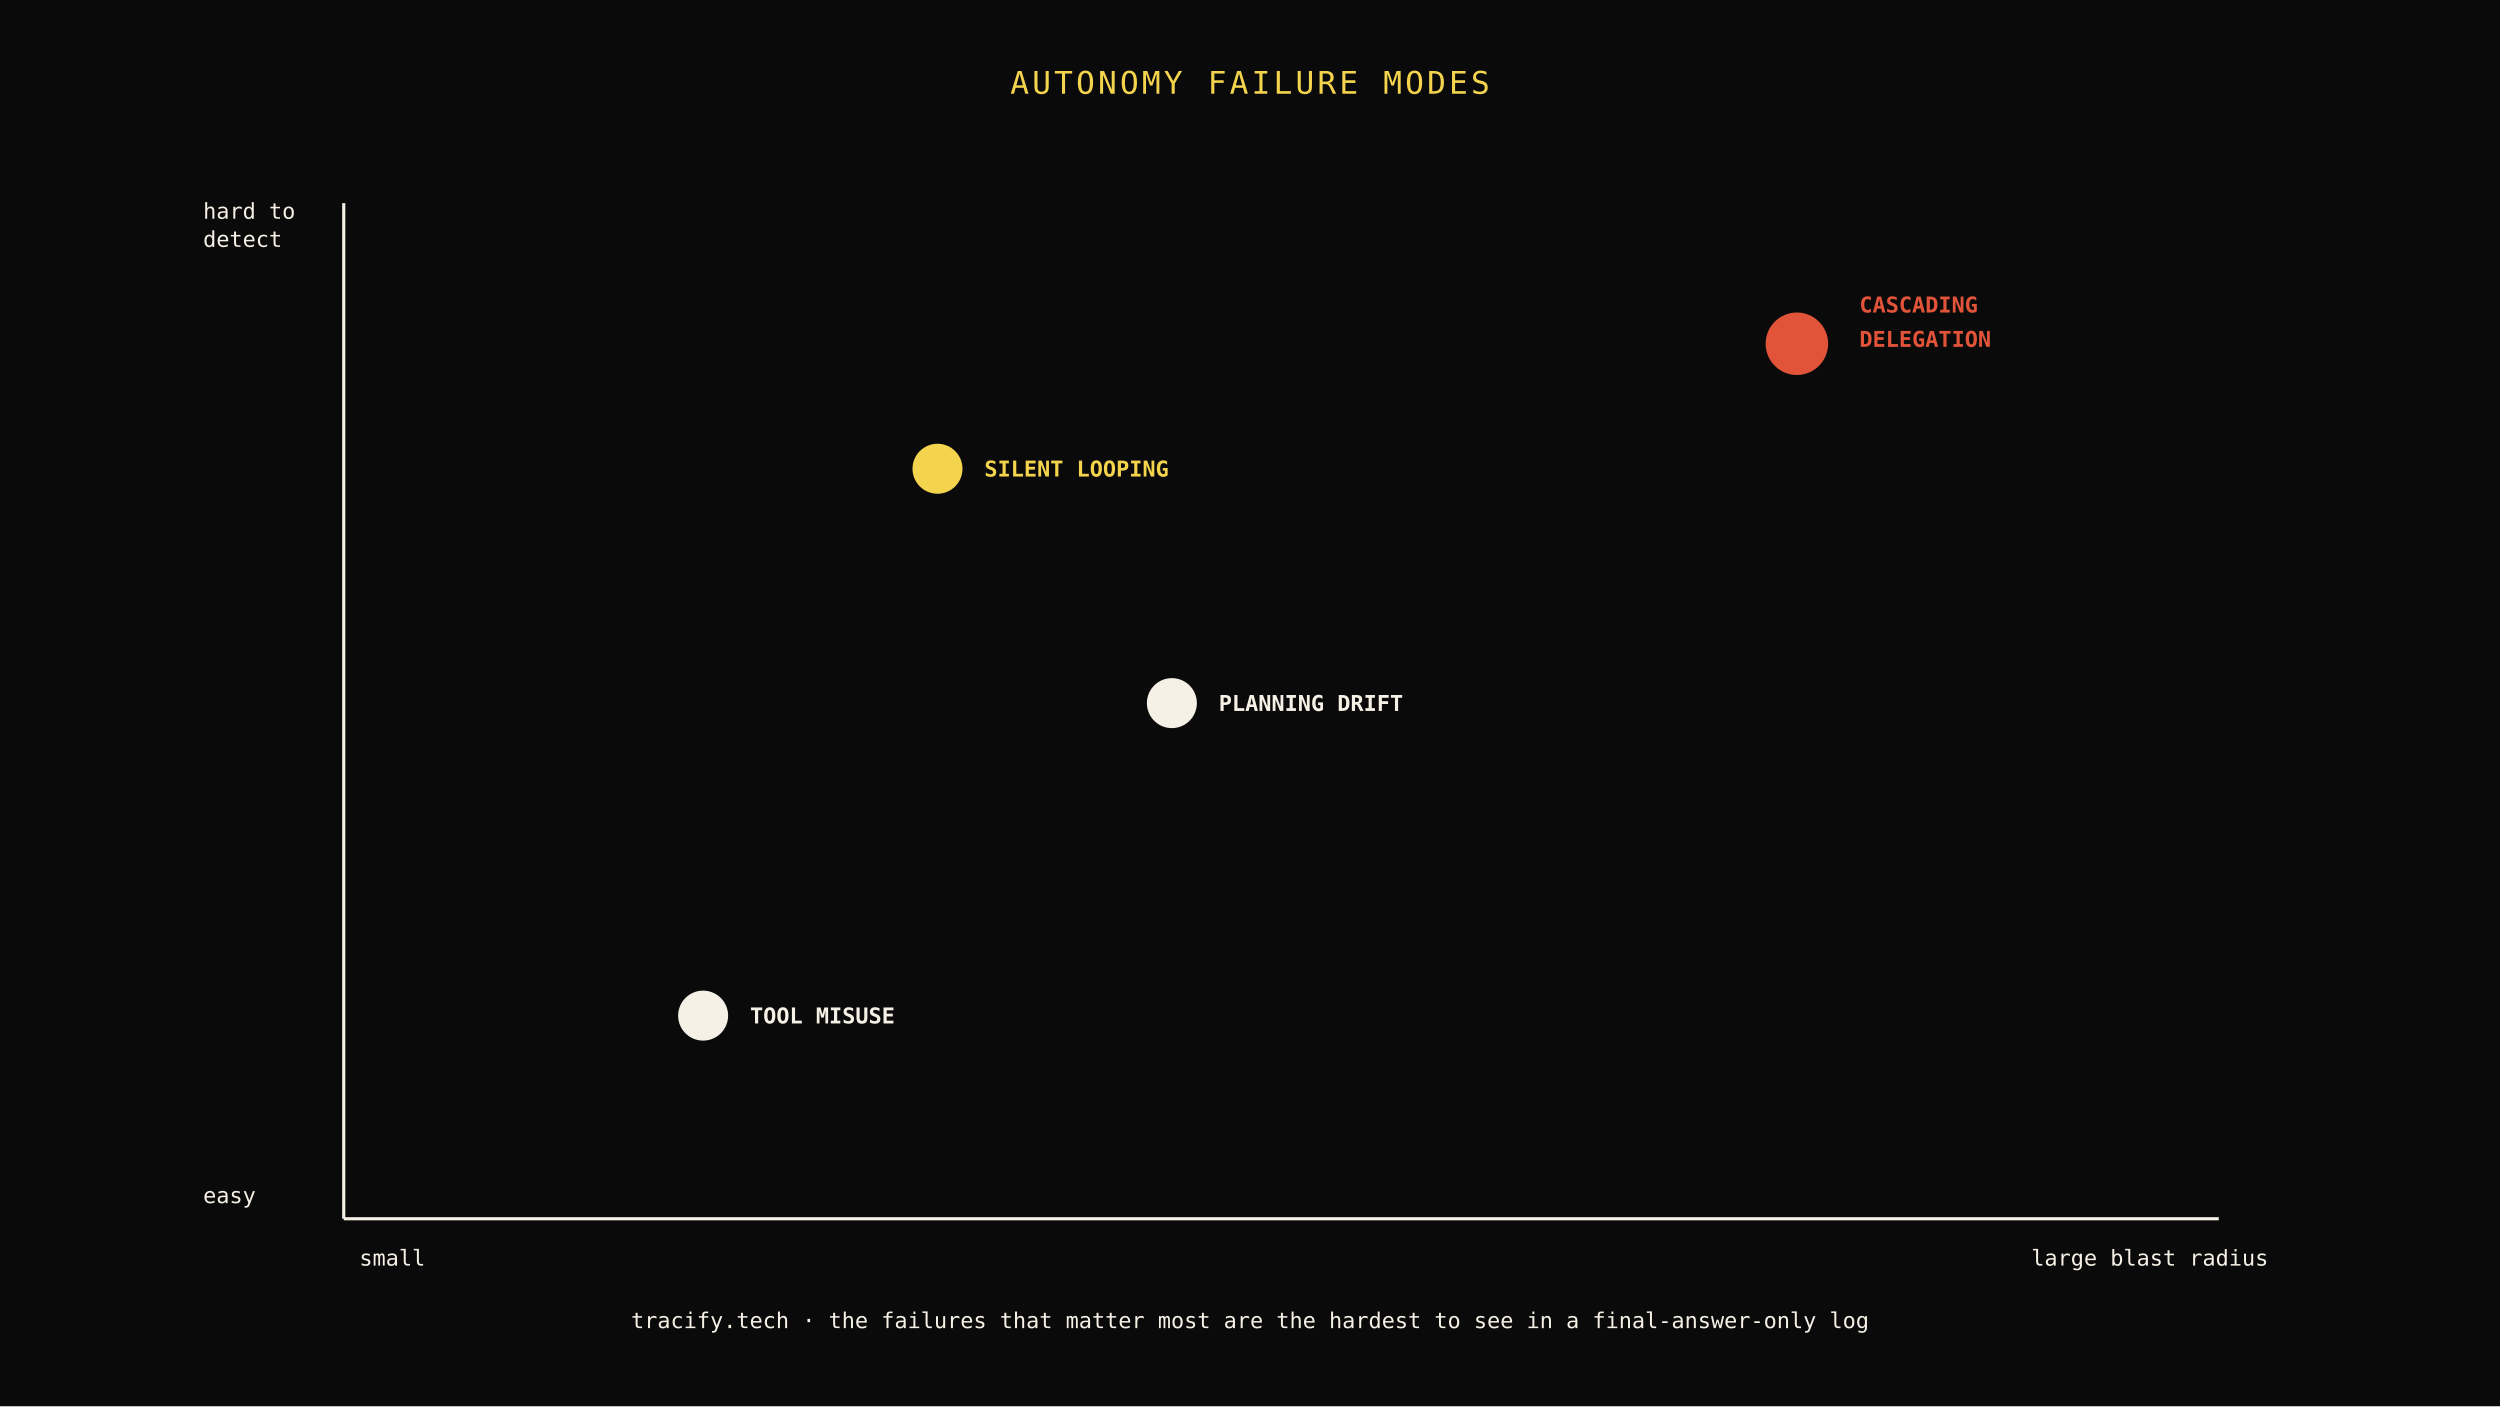
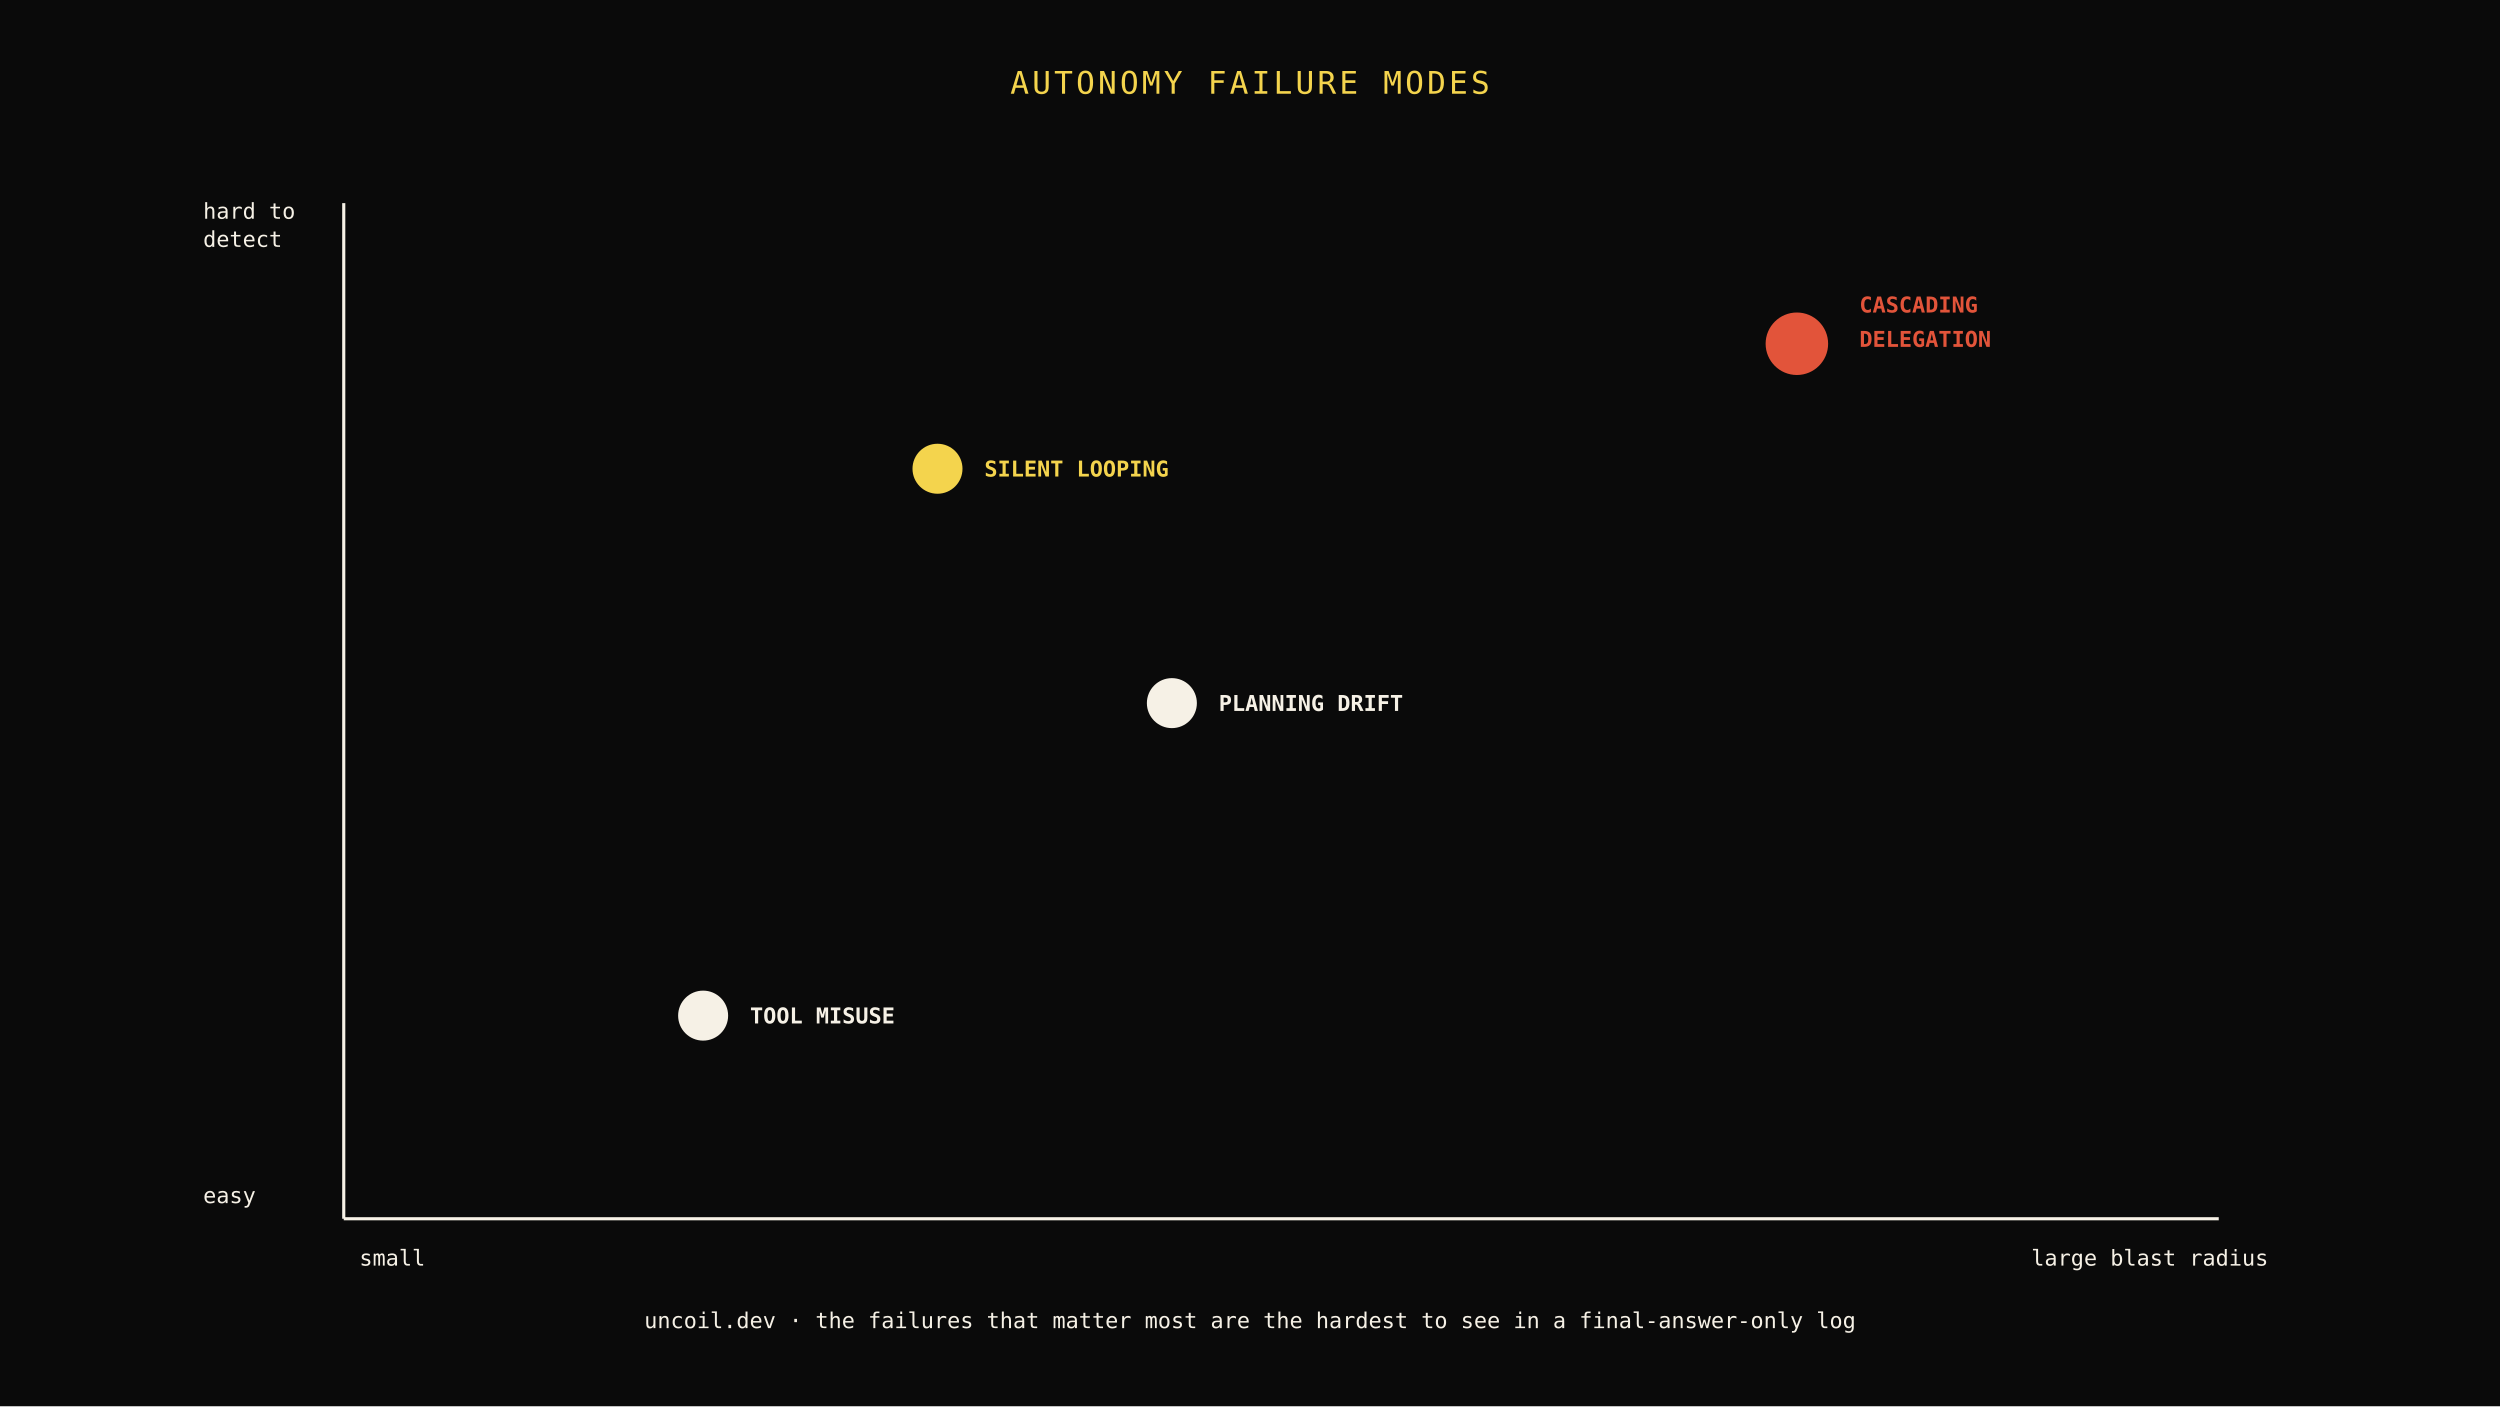
<svg xmlns="http://www.w3.org/2000/svg" viewBox="0 0 1600 900" role="img" aria-labelledby="agFailTitle agFailDesc">
  <rect width="1600" height="900" fill="#0a0a0a" />
  <text x="800" y="60" text-anchor="middle" fill="#f4d44d" font-family="monospace" font-size="20" letter-spacing="2">AUTONOMY FAILURE MODES</text>
  <line x1="220" y1="780" x2="220" y2="130" stroke="#f6f1e6" stroke-width="2" />
  <line x1="220" y1="780" x2="1420" y2="780" stroke="#f6f1e6" stroke-width="2" />
  <text x="130" y="140" fill="#f6f1e6" font-family="monospace" font-size="14">hard to</text>
  <text x="130" y="158" fill="#f6f1e6" font-family="monospace" font-size="14">detect</text>
  <text x="130" y="770" fill="#f6f1e6" font-family="monospace" font-size="14">easy</text>
  <text x="1300" y="810" fill="#f6f1e6" font-family="monospace" font-size="14">large blast radius</text>
  <text x="230" y="810" fill="#f6f1e6" font-family="monospace" font-size="14">small</text>
  <g font-family="monospace" font-size="14" font-weight="700">
    <circle cx="450" cy="650" r="16" fill="#f6f1e6" />
    <text x="480" y="655" fill="#f6f1e6">TOOL MISUSE</text>
    <circle cx="750" cy="450" r="16" fill="#f6f1e6" />
    <text x="780" y="455" fill="#f6f1e6">PLANNING DRIFT</text>
    <circle cx="600" cy="300" r="16" fill="#f4d44d" />
    <text x="630" y="305" fill="#f4d44d">SILENT LOOPING</text>
    <circle cx="1150" cy="220" r="20" fill="#e2543a" />
    <text x="1190" y="200" fill="#e2543a">CASCADING</text>
    <text x="1190" y="222" fill="#e2543a">DELEGATION</text>
  </g>
-   <text x="800" y="850" text-anchor="middle" fill="#f6f1e6" font-family="monospace" font-size="14">tracify.tech · the failures that matter most are the hardest to see in a final-answer-only log</text>
+   <text x="800" y="850" text-anchor="middle" fill="#f6f1e6" font-family="monospace" font-size="14">uncoil.dev · the failures that matter most are the hardest to see in a final-answer-only log</text>
</svg>
